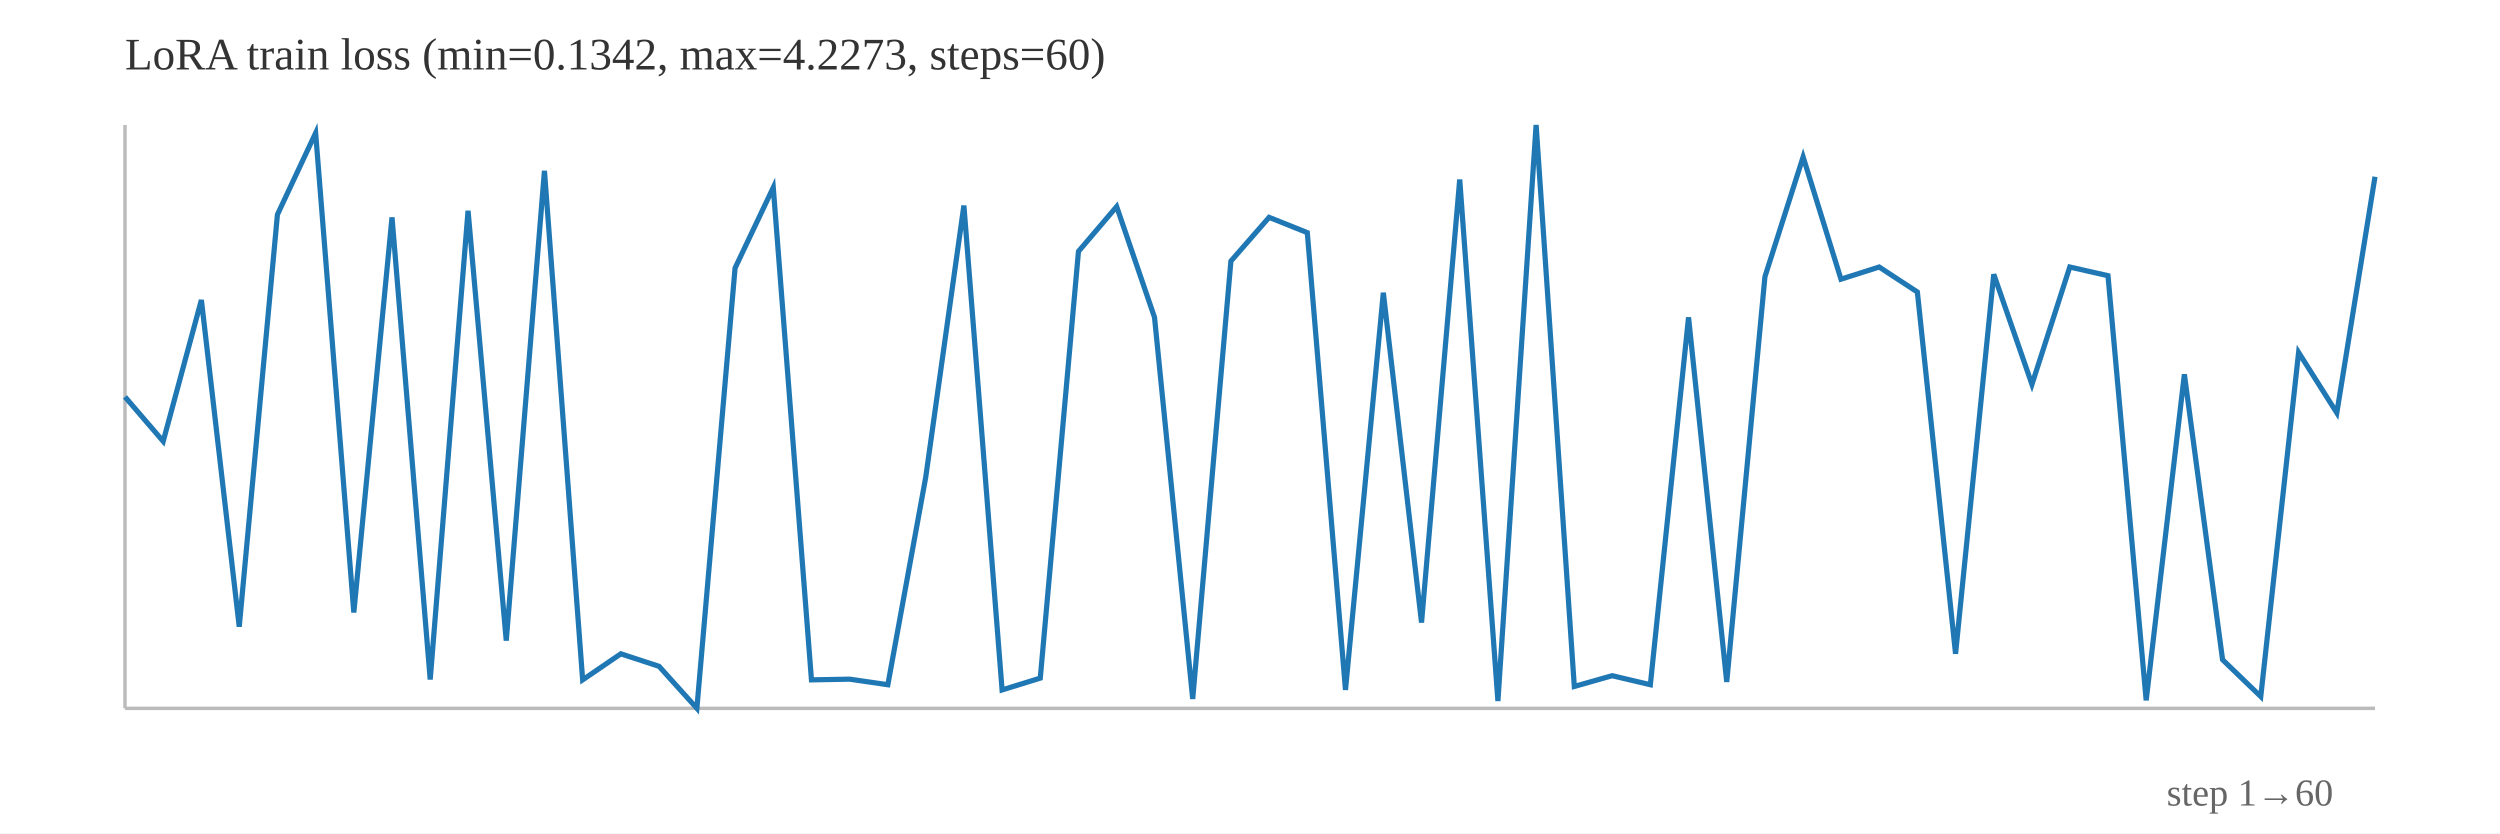
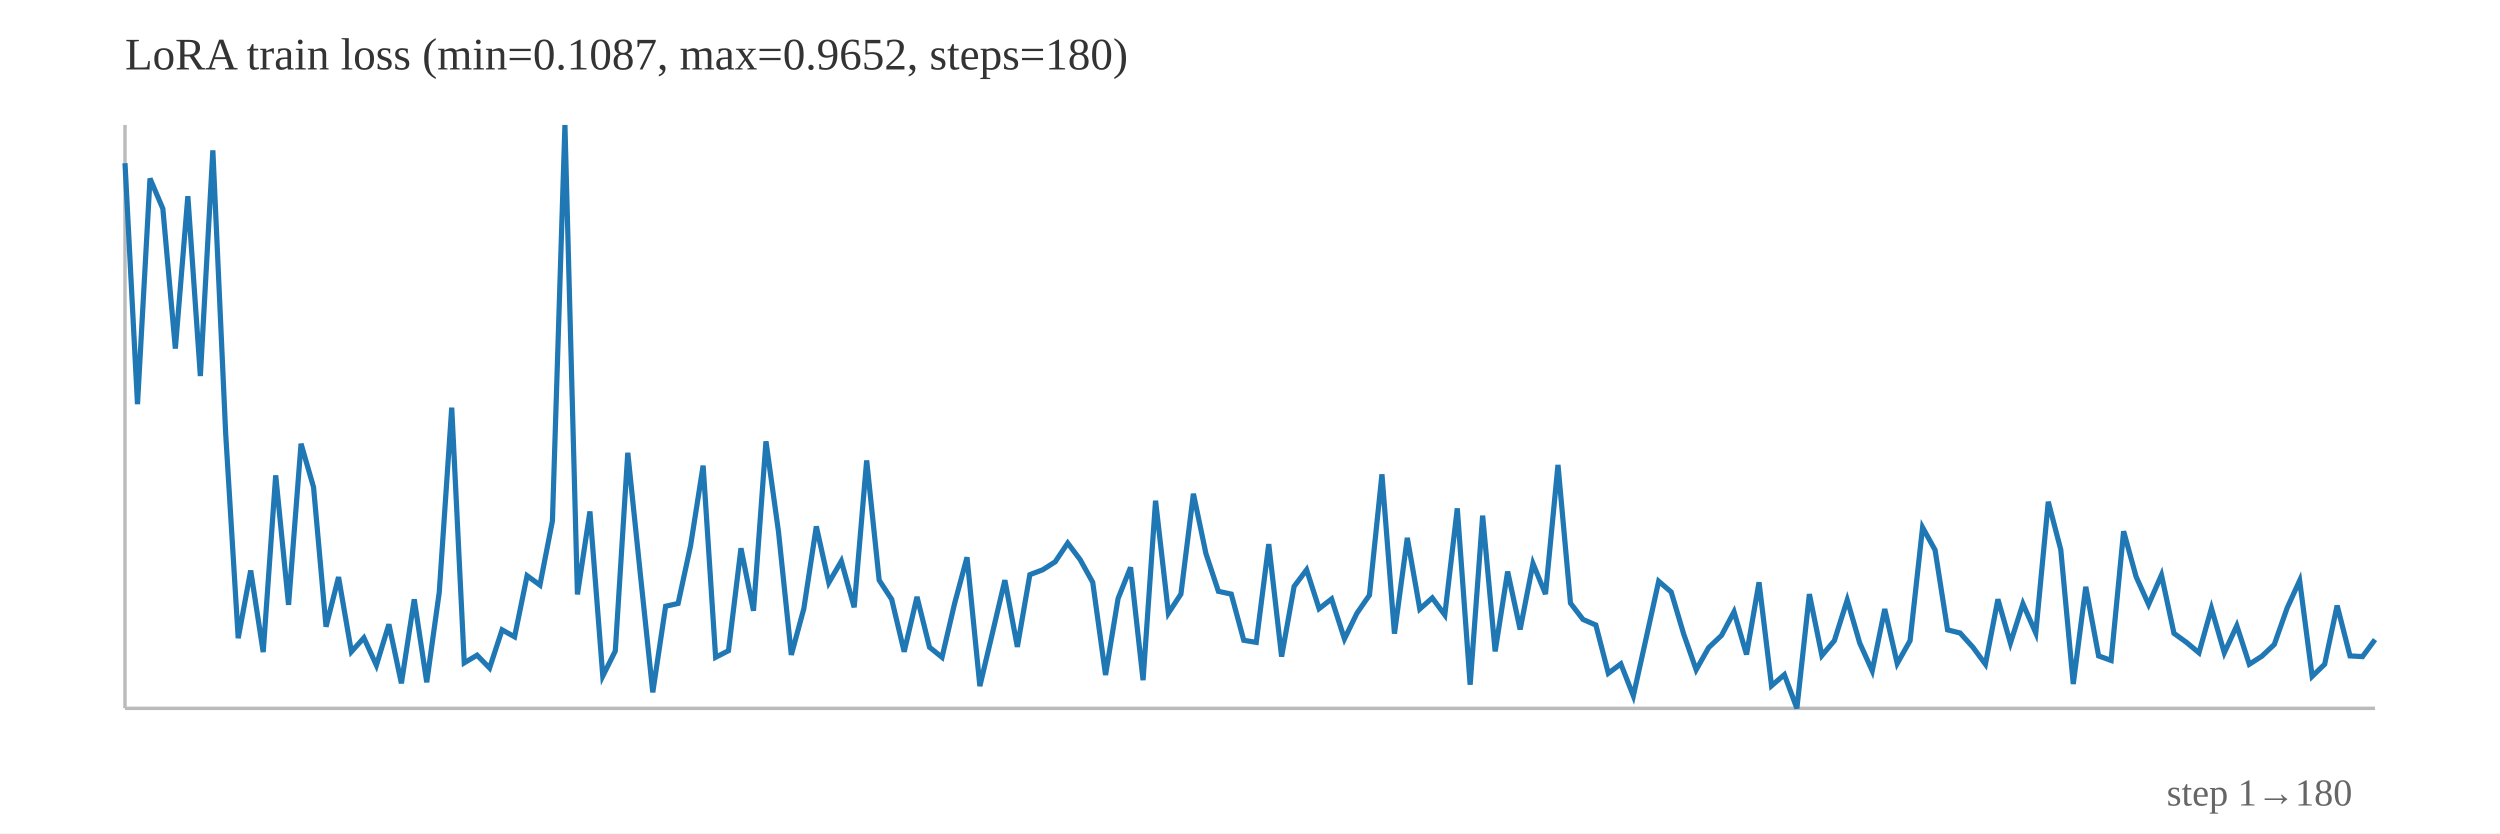
<svg xmlns="http://www.w3.org/2000/svg" width="720" height="240" viewBox="0 0 720 240">
  <rect width="720" height="240" fill="#ffffff" />
-   <text x="36" y="20" font-size="13" fill="#333">LoRA train loss (min=0.1342, max=4.2273, steps=60)</text>
+   <text x="36" y="20" font-size="13" fill="#333">LoRA train loss (min=0.1087, max=0.9652, steps=180)</text>
  <line x1="36" y1="204" x2="684" y2="204" stroke="#bbb" />
  <line x1="36" y1="36" x2="36" y2="204" stroke="#bbb" />
-   <path d="M36.0,114.3 L47.0,127.1 L58.0,86.4 L68.9,180.5 L79.9,61.8 L90.9,38.3 L101.9,176.4 L112.9,62.6 L123.9,195.7 L134.8,60.7 L145.8,184.5 L156.8,49.2 L167.8,195.8 L178.8,188.3 L189.8,191.9 L200.7,204.0 L211.7,77.2 L222.7,54.0 L233.7,195.8 L244.7,195.6 L255.7,197.2 L266.6,137.5 L277.6,59.2 L288.6,198.7 L299.6,195.3 L310.6,72.4 L321.6,59.5 L332.5,91.4 L343.5,201.3 L354.5,75.2 L365.5,62.6 L376.5,67.0 L387.5,198.7 L398.4,84.3 L409.4,179.3 L420.4,51.7 L431.4,201.9 L442.4,36.0 L453.4,197.7 L464.3,194.6 L475.3,197.2 L486.3,91.4 L497.3,196.4 L508.3,79.7 L519.3,45.2 L530.2,80.4 L541.2,76.9 L552.2,84.1 L563.2,188.3 L574.2,79.0 L585.2,110.7 L596.1,76.9 L607.1,79.4 L618.1,201.7 L629.1,107.8 L640.1,190.0 L651.1,200.6 L662.0,101.5 L673.0,118.9 L684.0,50.9" fill="none" stroke="#1f77b4" stroke-width="1.5" />
-   <text x="624" y="232" font-size="11" fill="#666">step 1→60</text>
+   <path d="M36.0,47.0 L39.6,116.4 L43.2,51.4 L46.9,60.1 L50.5,100.4 L54.1,56.5 L57.7,108.3 L61.3,43.3 L65.0,125.0 L68.6,183.8 L72.2,164.3 L75.8,187.8 L79.4,136.9 L83.1,174.2 L86.7,127.8 L90.3,140.3 L93.9,180.5 L97.5,166.2 L101.2,187.7 L104.8,183.7 L108.4,191.6 L112.0,179.8 L115.6,196.8 L119.3,172.6 L122.9,196.5 L126.5,170.6 L130.1,117.4 L133.7,190.9 L137.4,188.7 L141.0,192.4 L144.6,181.4 L148.2,183.4 L151.8,165.8 L155.5,168.5 L159.1,150.0 L162.7,36.0 L166.3,171.2 L169.9,147.3 L173.6,194.7 L177.2,187.5 L180.8,130.4 L184.4,165.2 L188.0,199.4 L191.7,174.6 L195.3,173.8 L198.9,157.1 L202.5,134.1 L206.1,189.3 L209.8,187.4 L213.4,157.9 L217.0,175.9 L220.6,127.1 L224.2,153.1 L227.9,188.6 L231.5,175.3 L235.1,151.6 L238.7,167.8 L242.3,161.6 L246.0,174.9 L249.6,132.6 L253.2,167.1 L256.8,172.6 L260.4,187.7 L264.1,171.9 L267.7,186.4 L271.3,189.3 L274.9,173.9 L278.5,160.5 L282.2,197.6 L285.8,182.4 L289.4,167.1 L293.0,186.3 L296.6,165.5 L300.3,164.1 L303.9,161.8 L307.5,156.4 L311.1,161.2 L314.7,167.7 L318.4,194.4 L322.0,172.4 L325.6,163.4 L329.2,195.9 L332.8,144.2 L336.5,176.6 L340.1,171.1 L343.7,142.2 L347.3,159.4 L350.9,170.3 L354.6,171.1 L358.2,184.4 L361.8,185.0 L365.4,156.7 L369.1,189.1 L372.7,168.9 L376.3,164.1 L379.9,175.3 L383.5,172.5 L387.2,184.0 L390.8,176.6 L394.4,171.4 L398.0,136.6 L401.6,182.5 L405.3,154.9 L408.9,175.4 L412.5,172.2 L416.1,177.1 L419.7,146.4 L423.4,197.2 L427.0,148.5 L430.6,187.6 L434.2,164.6 L437.8,181.3 L441.5,162.3 L445.1,171.1 L448.7,133.9 L452.3,173.7 L455.9,178.4 L459.6,180.0 L463.2,193.9 L466.8,191.2 L470.4,200.4 L474.0,184.2 L477.7,167.4 L481.3,170.5 L484.9,182.6 L488.5,192.9 L492.1,186.5 L495.8,183.0 L499.4,176.2 L503.0,188.5 L506.6,167.7 L510.2,197.5 L513.9,194.3 L517.5,204.0 L521.1,171.1 L524.7,188.8 L528.3,184.5 L532.0,172.8 L535.6,185.2 L539.2,193.2 L542.8,175.4 L546.4,191.1 L550.1,184.5 L553.7,151.9 L557.3,158.4 L560.9,181.4 L564.5,182.3 L568.2,186.4 L571.8,191.3 L575.4,172.6 L579.0,185.2 L582.6,173.9 L586.3,182.3 L589.9,144.5 L593.5,158.3 L597.1,197.0 L600.7,169.0 L604.4,188.9 L608.0,190.2 L611.6,153.0 L615.2,166.1 L618.8,174.1 L622.5,165.6 L626.1,182.4 L629.7,185.0 L633.3,188.0 L636.9,175.2 L640.6,188.0 L644.2,180.2 L647.8,191.3 L651.4,189.0 L655.0,185.6 L658.7,175.1 L662.3,167.2 L665.9,194.8 L669.5,191.3 L673.1,174.4 L676.8,188.9 L680.4,189.1 L684.0,184.2" fill="none" stroke="#1f77b4" stroke-width="1.5" />
+   <text x="624" y="232" font-size="11" fill="#666">step 1→180</text>
</svg>
